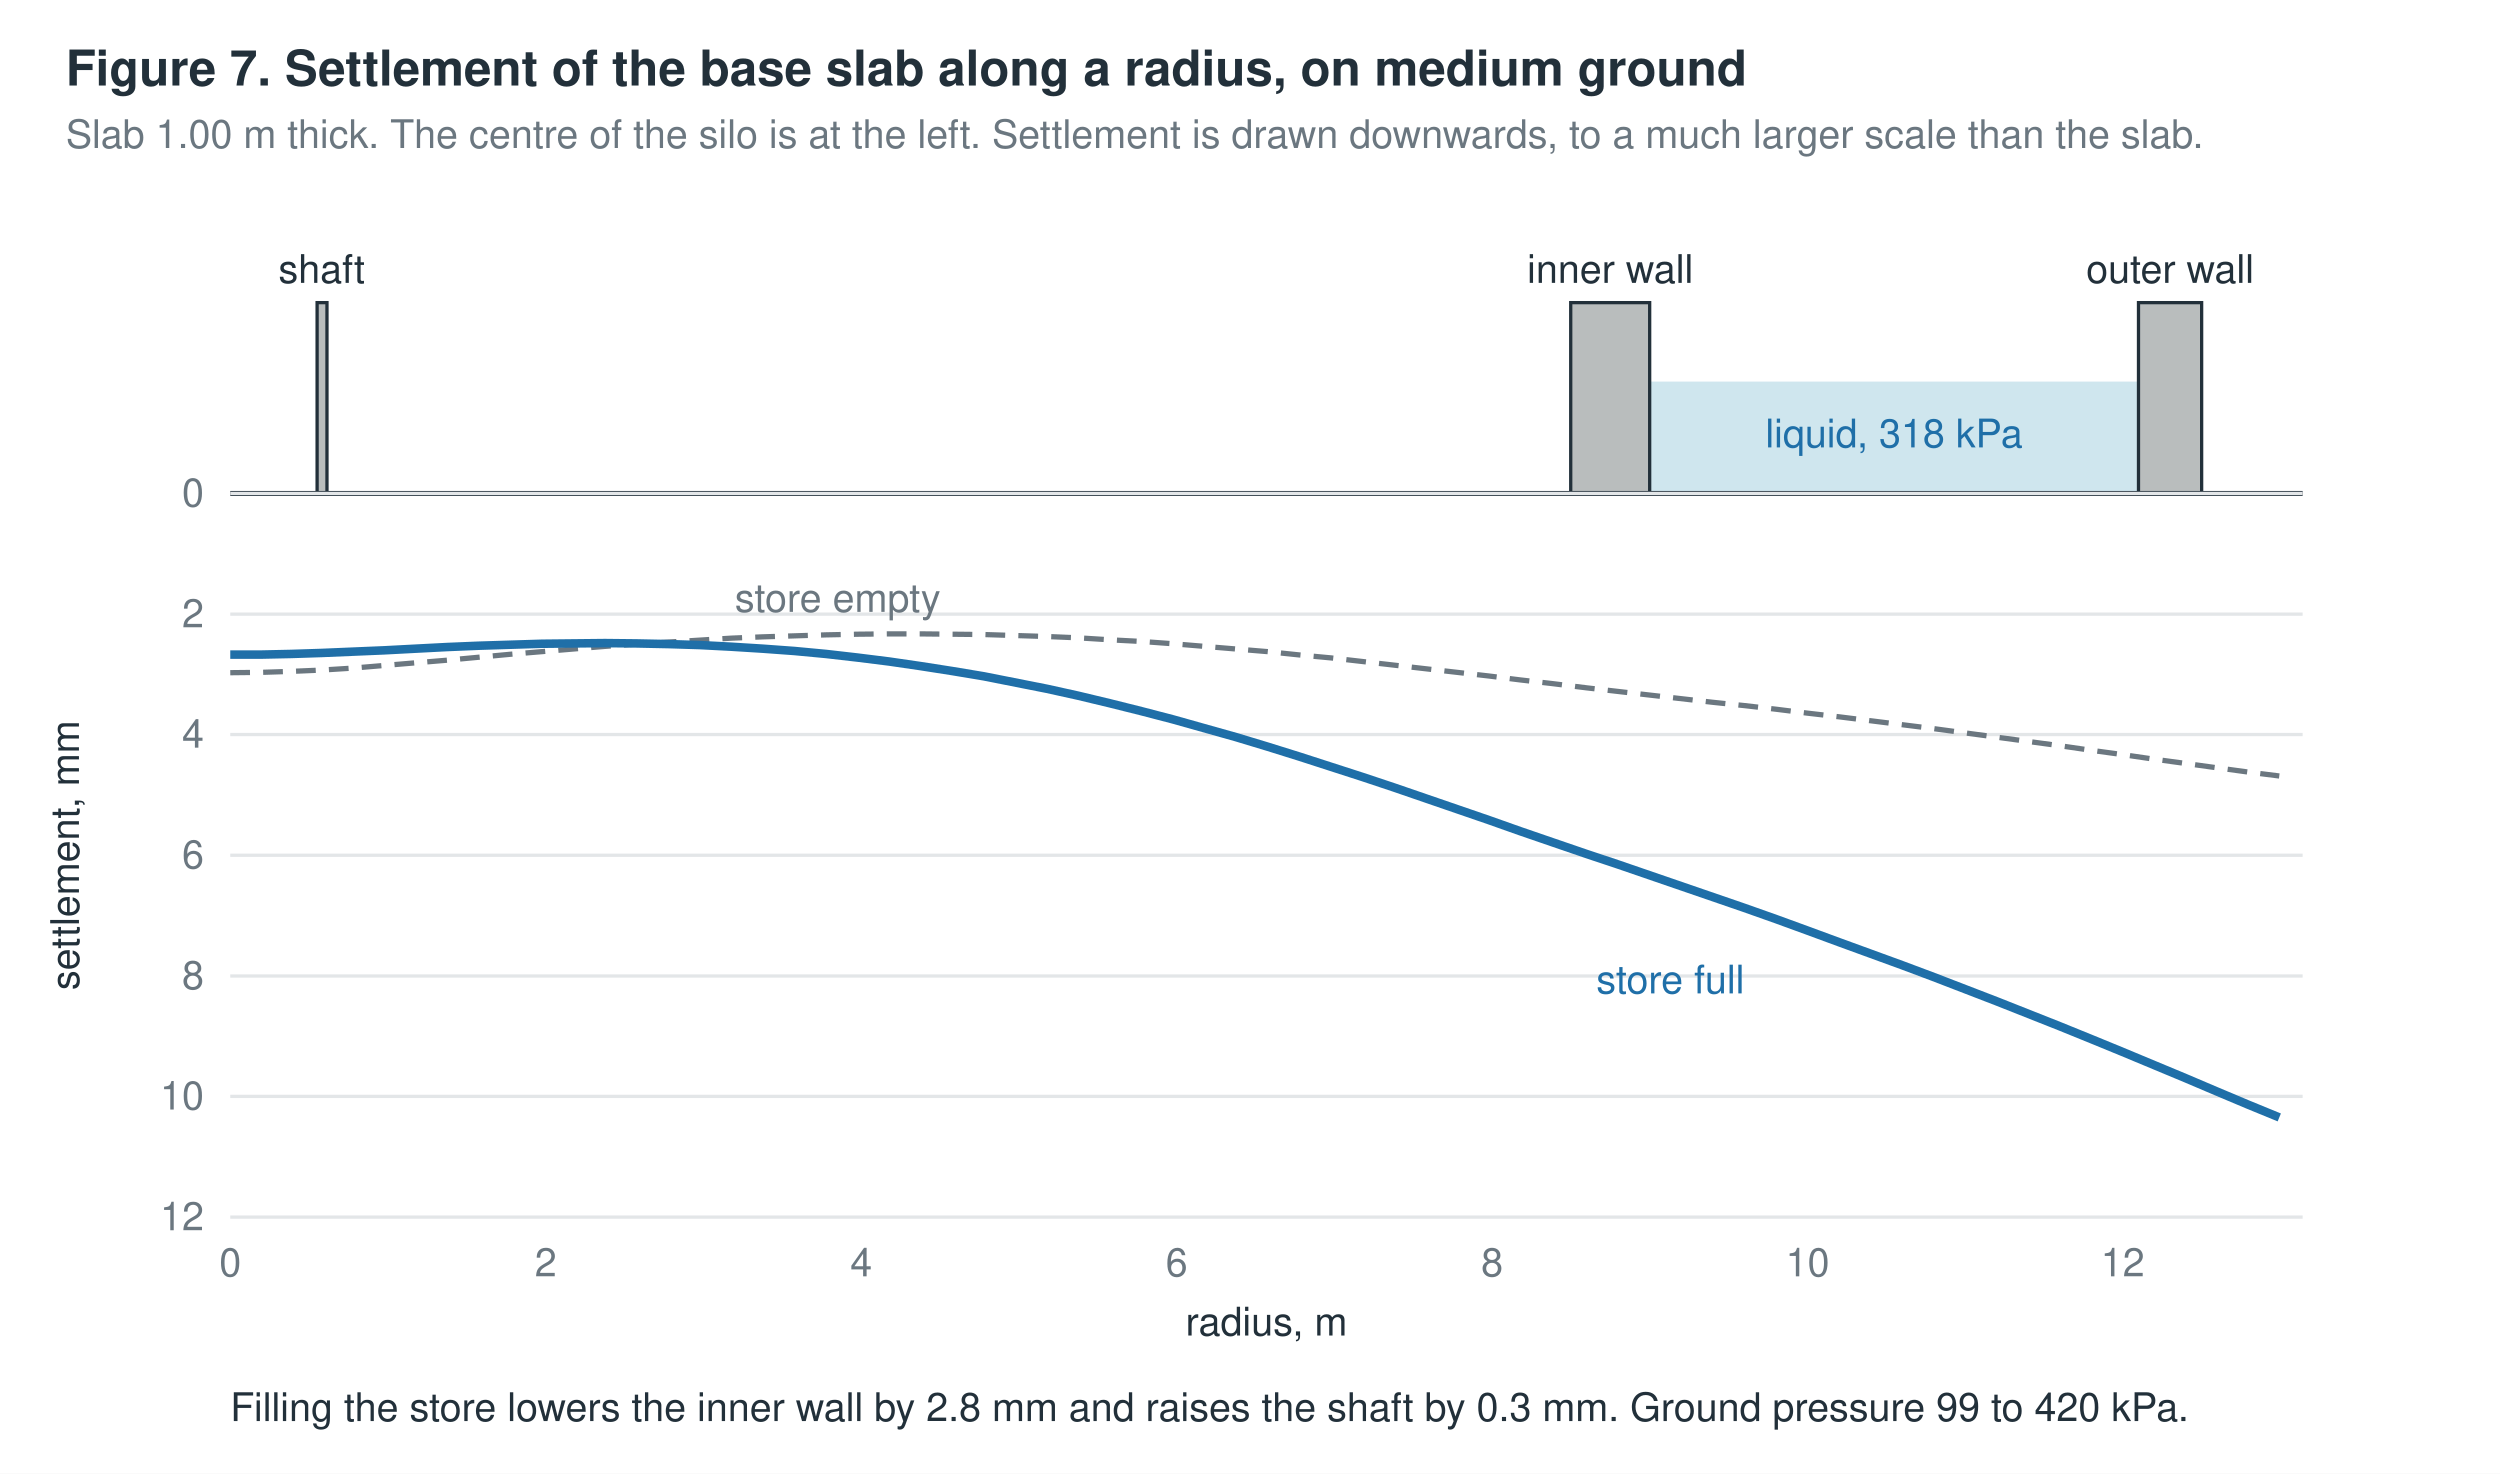
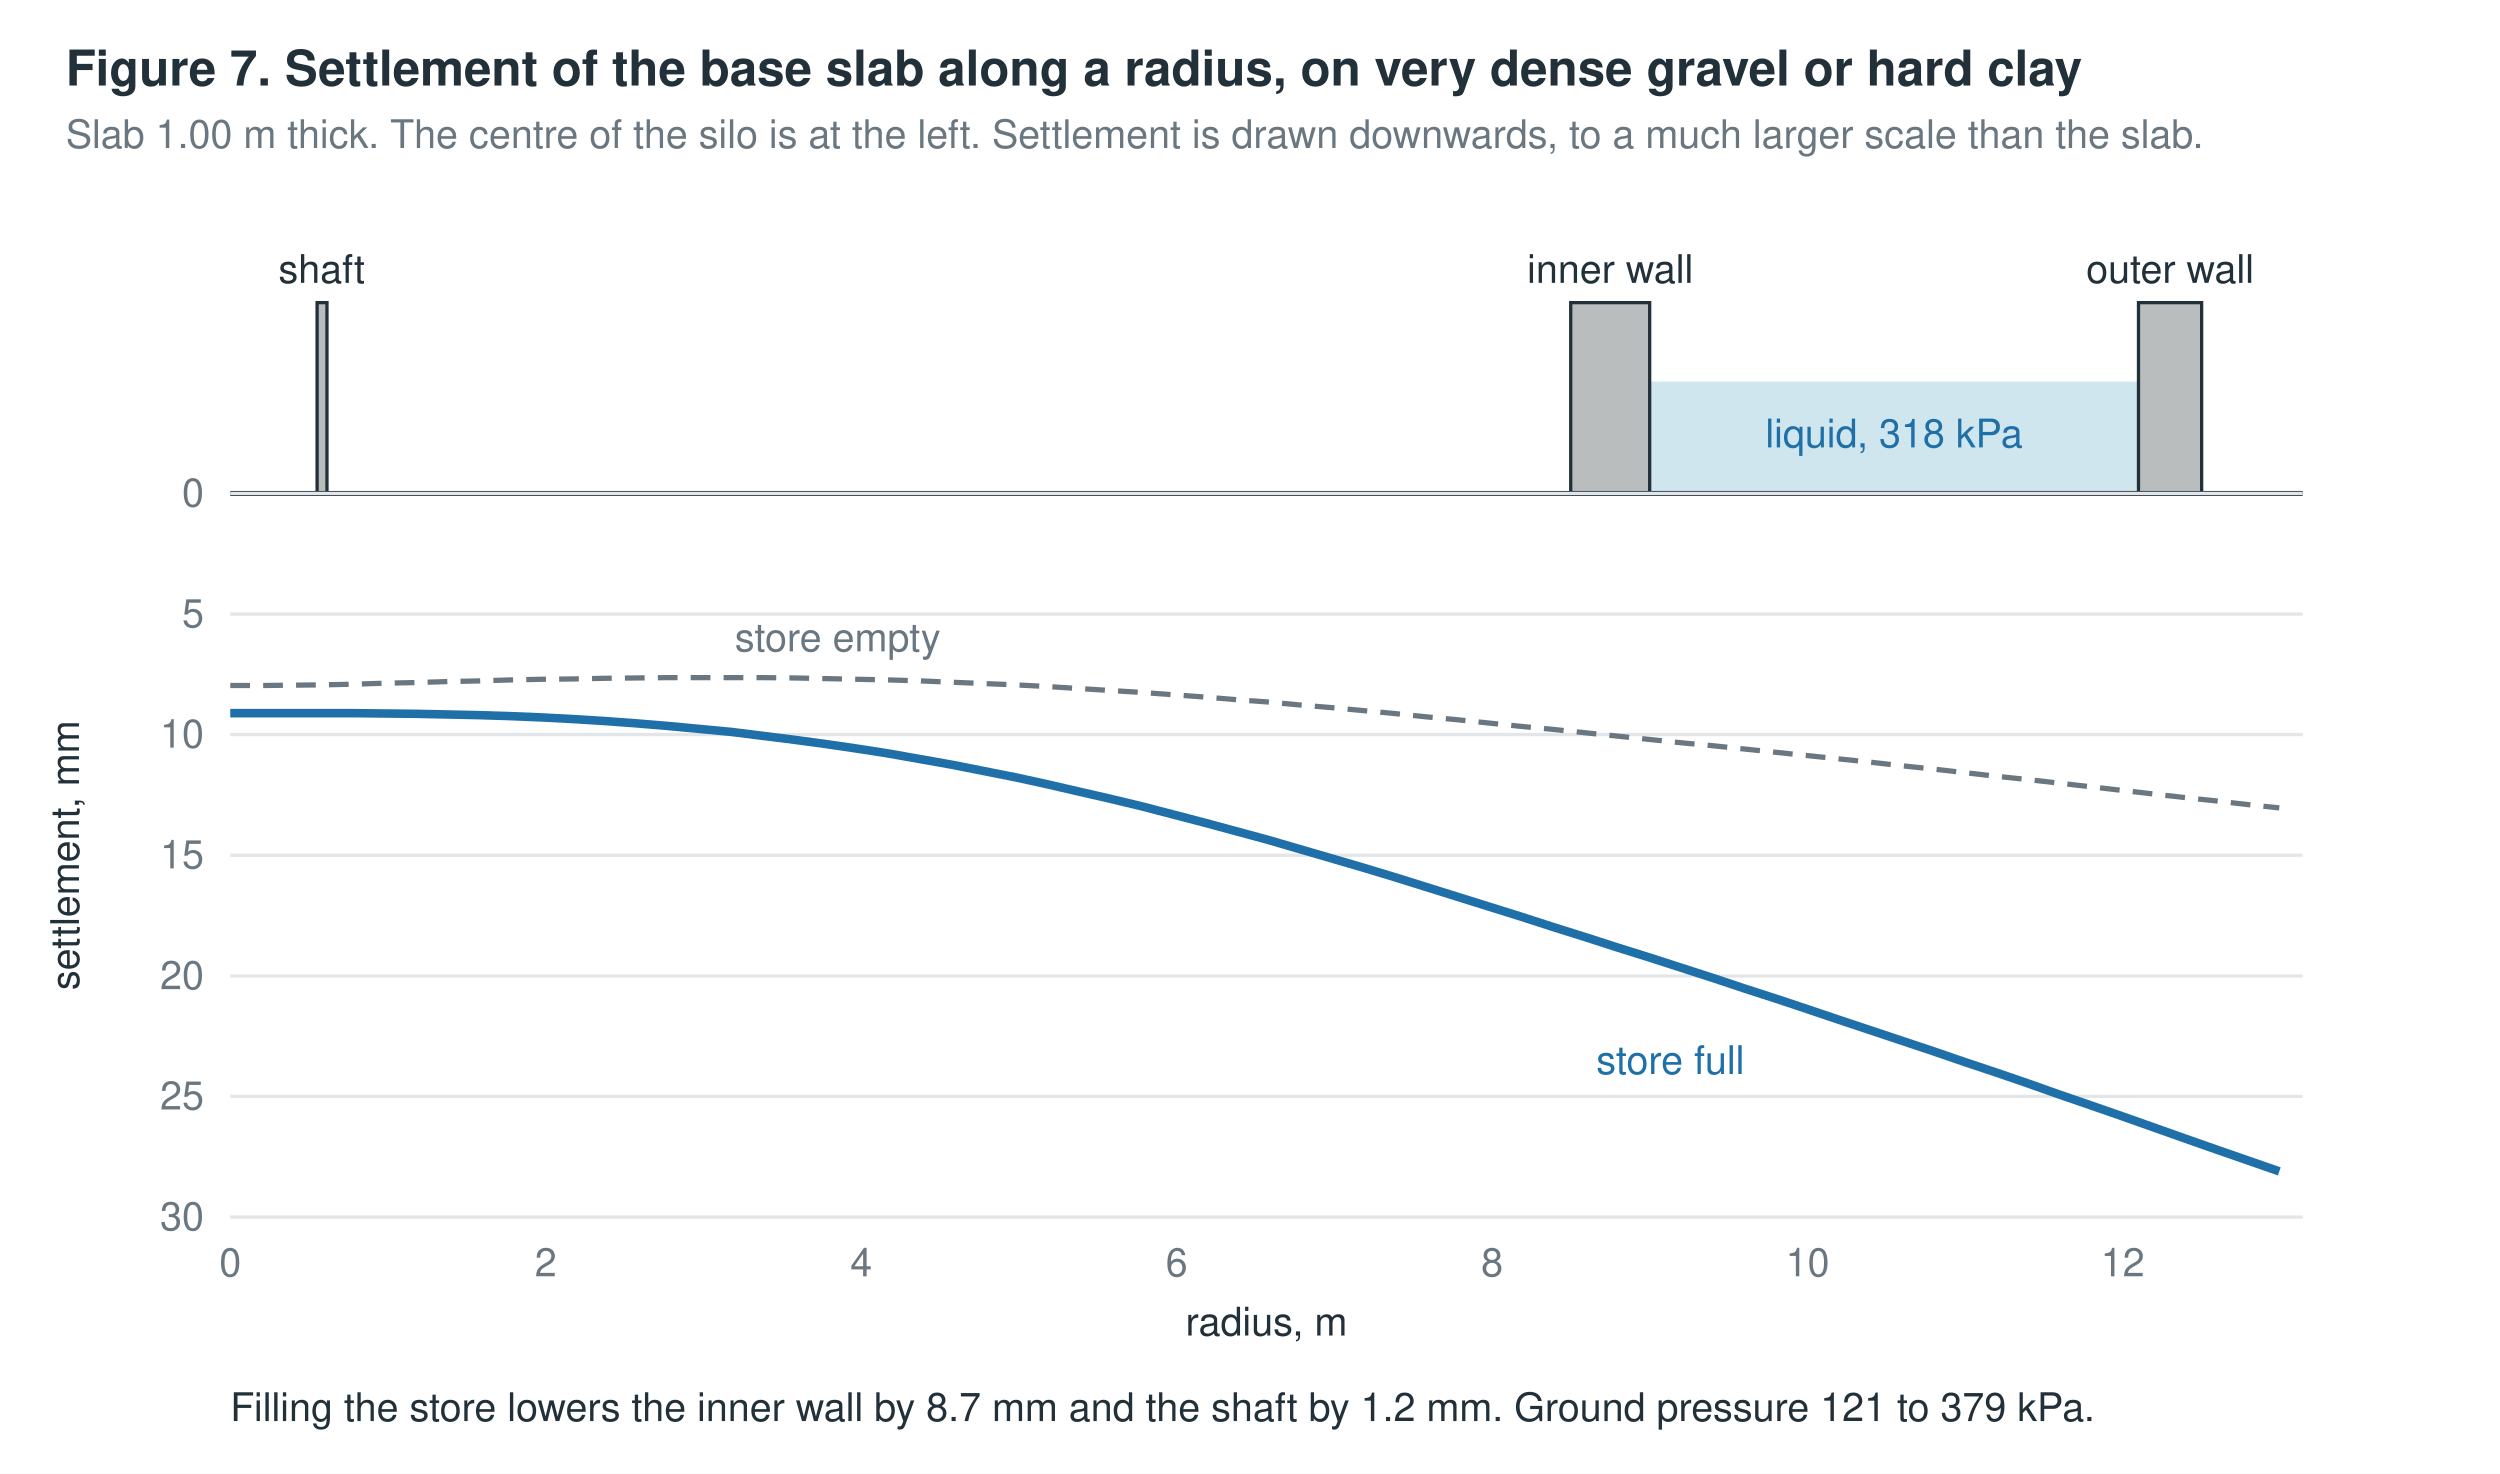
<svg xmlns="http://www.w3.org/2000/svg" viewBox="0 0 760 448.0" width="760" height="448.0" font-family="Helvetica, Arial, sans-serif" font-size="12">
  <rect width="760" height="448.0" fill="#ffffff" />
-   <text x="20" y="26" font-size="15" fill="#22303a" font-weight="bold">Figure 7. Settlement of the base slab along a radius, on medium ground</text>
+   <text x="20" y="26" font-size="15" fill="#22303a" font-weight="bold">Figure 7. Settlement of the base slab along a radius, on very dense gravel or hard clay</text>
  <text x="20" y="45" fill="#6b7780">Slab 1.00 m thick. The centre of the silo is at the left. Settlement is drawn downwards, to a much larger scale than the slab.</text>
  <rect x="501.5" y="116.0" width="148.6" height="34" fill="#cfe6ee" />
  <text x="575.8" y="136.0" fill="#1f6fa8" text-anchor="middle">liquid, 318 kPa</text>
  <rect x="477.5" y="92.0" width="24.0" height="58" fill="#b9bdbd" stroke="#22303a" stroke-width="1" />
  <text x="489.5" y="86.0" fill="#22303a" text-anchor="middle">inner wall</text>
  <rect x="650.1" y="92.0" width="19.2" height="58" fill="#b9bdbd" stroke="#22303a" stroke-width="1" />
  <text x="659.7" y="86.0" fill="#22303a" text-anchor="middle">outer wall</text>
  <rect x="96.4" y="92.0" width="3.0" height="58" fill="#b9bdbd" stroke="#22303a" stroke-width="1" />
  <text x="97.8" y="86.0" fill="#22303a" text-anchor="middle">shaft</text>
  <line x1="70.0" y1="150.0" x2="700.0" y2="150.0" stroke="#22303a" stroke-width="1.5" />
  <line x1="70.0" y1="150.0" x2="700.0" y2="150.0" stroke="#e3e6e8" stroke-width="1" />
  <text x="62.0" y="154.0" fill="#6b7780" text-anchor="end">0</text>
  <line x1="70.0" y1="186.7" x2="700.0" y2="186.7" stroke="#e3e6e8" stroke-width="1" />
-   <text x="62.0" y="190.7" fill="#6b7780" text-anchor="end">2</text>
+   <text x="62.0" y="190.7" fill="#6b7780" text-anchor="end">5</text>
  <line x1="70.0" y1="223.3" x2="700.0" y2="223.3" stroke="#e3e6e8" stroke-width="1" />
-   <text x="62.0" y="227.3" fill="#6b7780" text-anchor="end">4</text>
+   <text x="62.0" y="227.3" fill="#6b7780" text-anchor="end">10</text>
  <line x1="70.0" y1="260.0" x2="700.0" y2="260.0" stroke="#e3e6e8" stroke-width="1" />
-   <text x="62.0" y="264.0" fill="#6b7780" text-anchor="end">6</text>
+   <text x="62.0" y="264.0" fill="#6b7780" text-anchor="end">15</text>
  <line x1="70.0" y1="296.7" x2="700.0" y2="296.7" stroke="#e3e6e8" stroke-width="1" />
-   <text x="62.0" y="300.7" fill="#6b7780" text-anchor="end">8</text>
+   <text x="62.0" y="300.7" fill="#6b7780" text-anchor="end">20</text>
  <line x1="70.0" y1="333.3" x2="700.0" y2="333.3" stroke="#e3e6e8" stroke-width="1" />
-   <text x="62.0" y="337.3" fill="#6b7780" text-anchor="end">10</text>
+   <text x="62.0" y="337.3" fill="#6b7780" text-anchor="end">25</text>
  <line x1="70.0" y1="370.0" x2="700.0" y2="370.0" stroke="#e3e6e8" stroke-width="1" />
-   <text x="62.0" y="374.0" fill="#6b7780" text-anchor="end">12</text>
+   <text x="62.0" y="374.0" fill="#6b7780" text-anchor="end">30</text>
  <text x="24" y="260.0" fill="#22303a" text-anchor="middle" transform="rotate(-90 24 260.0)">settlement, mm</text>
  <text x="70.0" y="388.0" fill="#6b7780" text-anchor="middle">0</text>
  <text x="165.9" y="388.0" fill="#6b7780" text-anchor="middle">2</text>
  <text x="261.8" y="388.0" fill="#6b7780" text-anchor="middle">4</text>
  <text x="357.7" y="388.0" fill="#6b7780" text-anchor="middle">6</text>
  <text x="453.6" y="388.0" fill="#6b7780" text-anchor="middle">8</text>
  <text x="549.5" y="388.0" fill="#6b7780" text-anchor="middle">10</text>
  <text x="645.3" y="388.0" fill="#6b7780" text-anchor="middle">12</text>
  <text x="385.0" y="406.0" fill="#22303a" text-anchor="middle">radius, m</text>
-   <polyline points="70.0,204.5 79.3,204.4 88.5,204.1 97.8,203.7 107.3,203.1 116.8,202.3 126.3,201.5 135.9,200.7 145.5,199.8 155.1,198.9 164.7,198.1 174.3,197.3 183.9,196.5 193.5,195.8 203.1,195.2 212.7,194.6 222.3,194.0 231.9,193.6 241.5,193.3 251.1,193.0 260.7,192.8 270.3,192.7 279.9,192.7 289.5,192.8 299.1,192.9 308.7,193.2 318.3,193.5 327.8,193.9 337.4,194.5 347.0,195.0 356.6,195.7 366.2,196.5 375.8,197.3 385.4,198.1 395.0,199.1 404.6,200.0 414.2,201.1 423.8,202.2 433.4,203.3 443.0,204.4 452.6,205.5 462.2,206.7 471.8,207.8 482.3,209.1 491.9,210.2 501.5,211.3 511.1,212.4 520.7,213.5 530.3,214.5 539.9,215.6 549.5,216.8 559.0,217.9 568.6,219.1 578.2,220.3 587.8,221.5 597.4,222.8 607.0,224.1 616.6,225.4 626.2,226.7 635.8,228.1 645.3,229.4 654.9,230.8 664.5,232.1 673.9,233.4 683.4,234.7 692.9,235.9" fill="none" stroke="#6b7780" stroke-width="1.6" stroke-dasharray="6 4" />
-   <polyline points="70.0,199.0 79.3,199.0 88.5,198.8 97.8,198.5 107.3,198.1 116.8,197.7 126.3,197.2 135.9,196.7 145.5,196.3 155.1,196.0 164.7,195.7 174.3,195.6 183.9,195.5 193.5,195.6 203.1,195.8 212.7,196.1 222.3,196.6 231.9,197.2 241.5,197.9 251.1,198.8 260.7,199.9 270.3,201.1 279.9,202.5 289.5,204.0 299.1,205.6 308.7,207.5 318.3,209.4 327.8,211.5 337.4,213.8 347.0,216.2 356.6,218.7 366.2,221.4 375.8,224.1 385.4,227.0 395.0,230.0 404.6,233.1 414.2,236.2 423.8,239.4 433.4,242.7 443.0,246.0 452.6,249.3 462.2,252.7 471.8,256.0 482.3,259.6 491.9,262.8 501.5,266.1 511.1,269.4 520.7,272.7 530.3,276.0 539.9,279.4 549.5,282.9 559.0,286.4 568.6,289.9 578.2,293.4 587.8,297.0 597.4,300.7 607.0,304.4 616.6,308.2 626.2,312.0 635.8,315.9 645.3,319.8 654.9,323.8 664.5,327.8 673.9,331.8 683.4,335.8 692.9,339.7" fill="none" stroke="#1f6fa8" stroke-width="2.6" />
-   <text x="223.4" y="186.0" fill="#6b7780">store empty</text>
-   <text x="530.3" y="302.0" fill="#1f6fa8" text-anchor="end">store full</text>
-   <text x="70.0" y="432.0" fill="#22303a">Filling the store lowers the inner wall by 2.8 mm and raises the shaft by 0.3 mm. Ground pressure 99 to 420 kPa.</text>
+   <polyline points="70.0,208.4 79.3,208.4 88.5,208.3 97.8,208.2 107.3,208.0 116.8,207.7 126.3,207.5 135.9,207.2 145.5,207.0 155.1,206.7 164.7,206.5 174.3,206.4 183.9,206.2 193.5,206.1 203.1,206.0 212.7,206.0 222.3,206.0 231.9,206.0 241.5,206.1 251.1,206.3 260.7,206.5 270.3,206.7 279.9,207.0 289.5,207.4 299.1,207.8 308.7,208.2 318.3,208.7 327.8,209.3 337.4,209.9 347.0,210.5 356.6,211.2 366.2,211.9 375.8,212.7 385.4,213.4 395.0,214.3 404.6,215.1 414.2,216.0 423.8,216.9 433.4,217.9 443.0,218.8 452.6,219.8 462.2,220.8 471.8,221.7 482.3,222.8 491.9,223.8 501.5,224.8 511.1,225.8 520.7,226.7 530.3,227.7 539.9,228.7 549.5,229.7 559.0,230.7 568.6,231.7 578.2,232.8 587.8,233.8 597.4,234.9 607.0,236.0 616.6,237.0 626.2,238.1 635.8,239.2 645.3,240.3 654.9,241.4 664.5,242.5 673.9,243.5 683.4,244.6 692.9,245.6" fill="none" stroke="#6b7780" stroke-width="1.6" stroke-dasharray="6 4" />
+   <polyline points="70.0,216.8 79.3,216.8 88.5,216.8 97.8,216.8 107.3,216.8 116.8,216.9 126.3,217.0 135.9,217.2 145.5,217.4 155.1,217.7 164.7,218.1 174.3,218.6 183.9,219.2 193.5,219.9 203.1,220.7 212.7,221.6 222.3,222.5 231.9,223.7 241.5,224.9 251.1,226.2 260.7,227.6 270.3,229.1 279.9,230.8 289.5,232.5 299.1,234.4 308.7,236.3 318.3,238.4 327.8,240.6 337.4,242.8 347.0,245.1 356.6,247.6 366.2,250.1 375.8,252.7 385.4,255.3 395.0,258.1 404.6,260.9 414.2,263.7 423.8,266.6 433.4,269.6 443.0,272.6 452.6,275.6 462.2,278.6 471.8,281.7 482.3,285.0 491.9,288.1 501.5,291.1 511.1,294.2 520.7,297.3 530.3,300.5 539.9,303.6 549.5,306.8 559.0,310.0 568.6,313.2 578.2,316.4 587.8,319.6 597.4,322.9 607.0,326.1 616.6,329.4 626.2,332.8 635.8,336.1 645.3,339.4 654.9,342.8 664.5,346.2 673.9,349.5 683.4,352.8 692.9,356.1" fill="none" stroke="#1f6fa8" stroke-width="2.6" />
+   <text x="223.4" y="198.0" fill="#6b7780">store empty</text>
+   <text x="530.3" y="326.5" fill="#1f6fa8" text-anchor="end">store full</text>
+   <text x="70.0" y="432.0" fill="#22303a">Filling the store lowers the inner wall by 8.7 mm and the shaft by 1.2 mm. Ground pressure 121 to 379 kPa.</text>
</svg>
